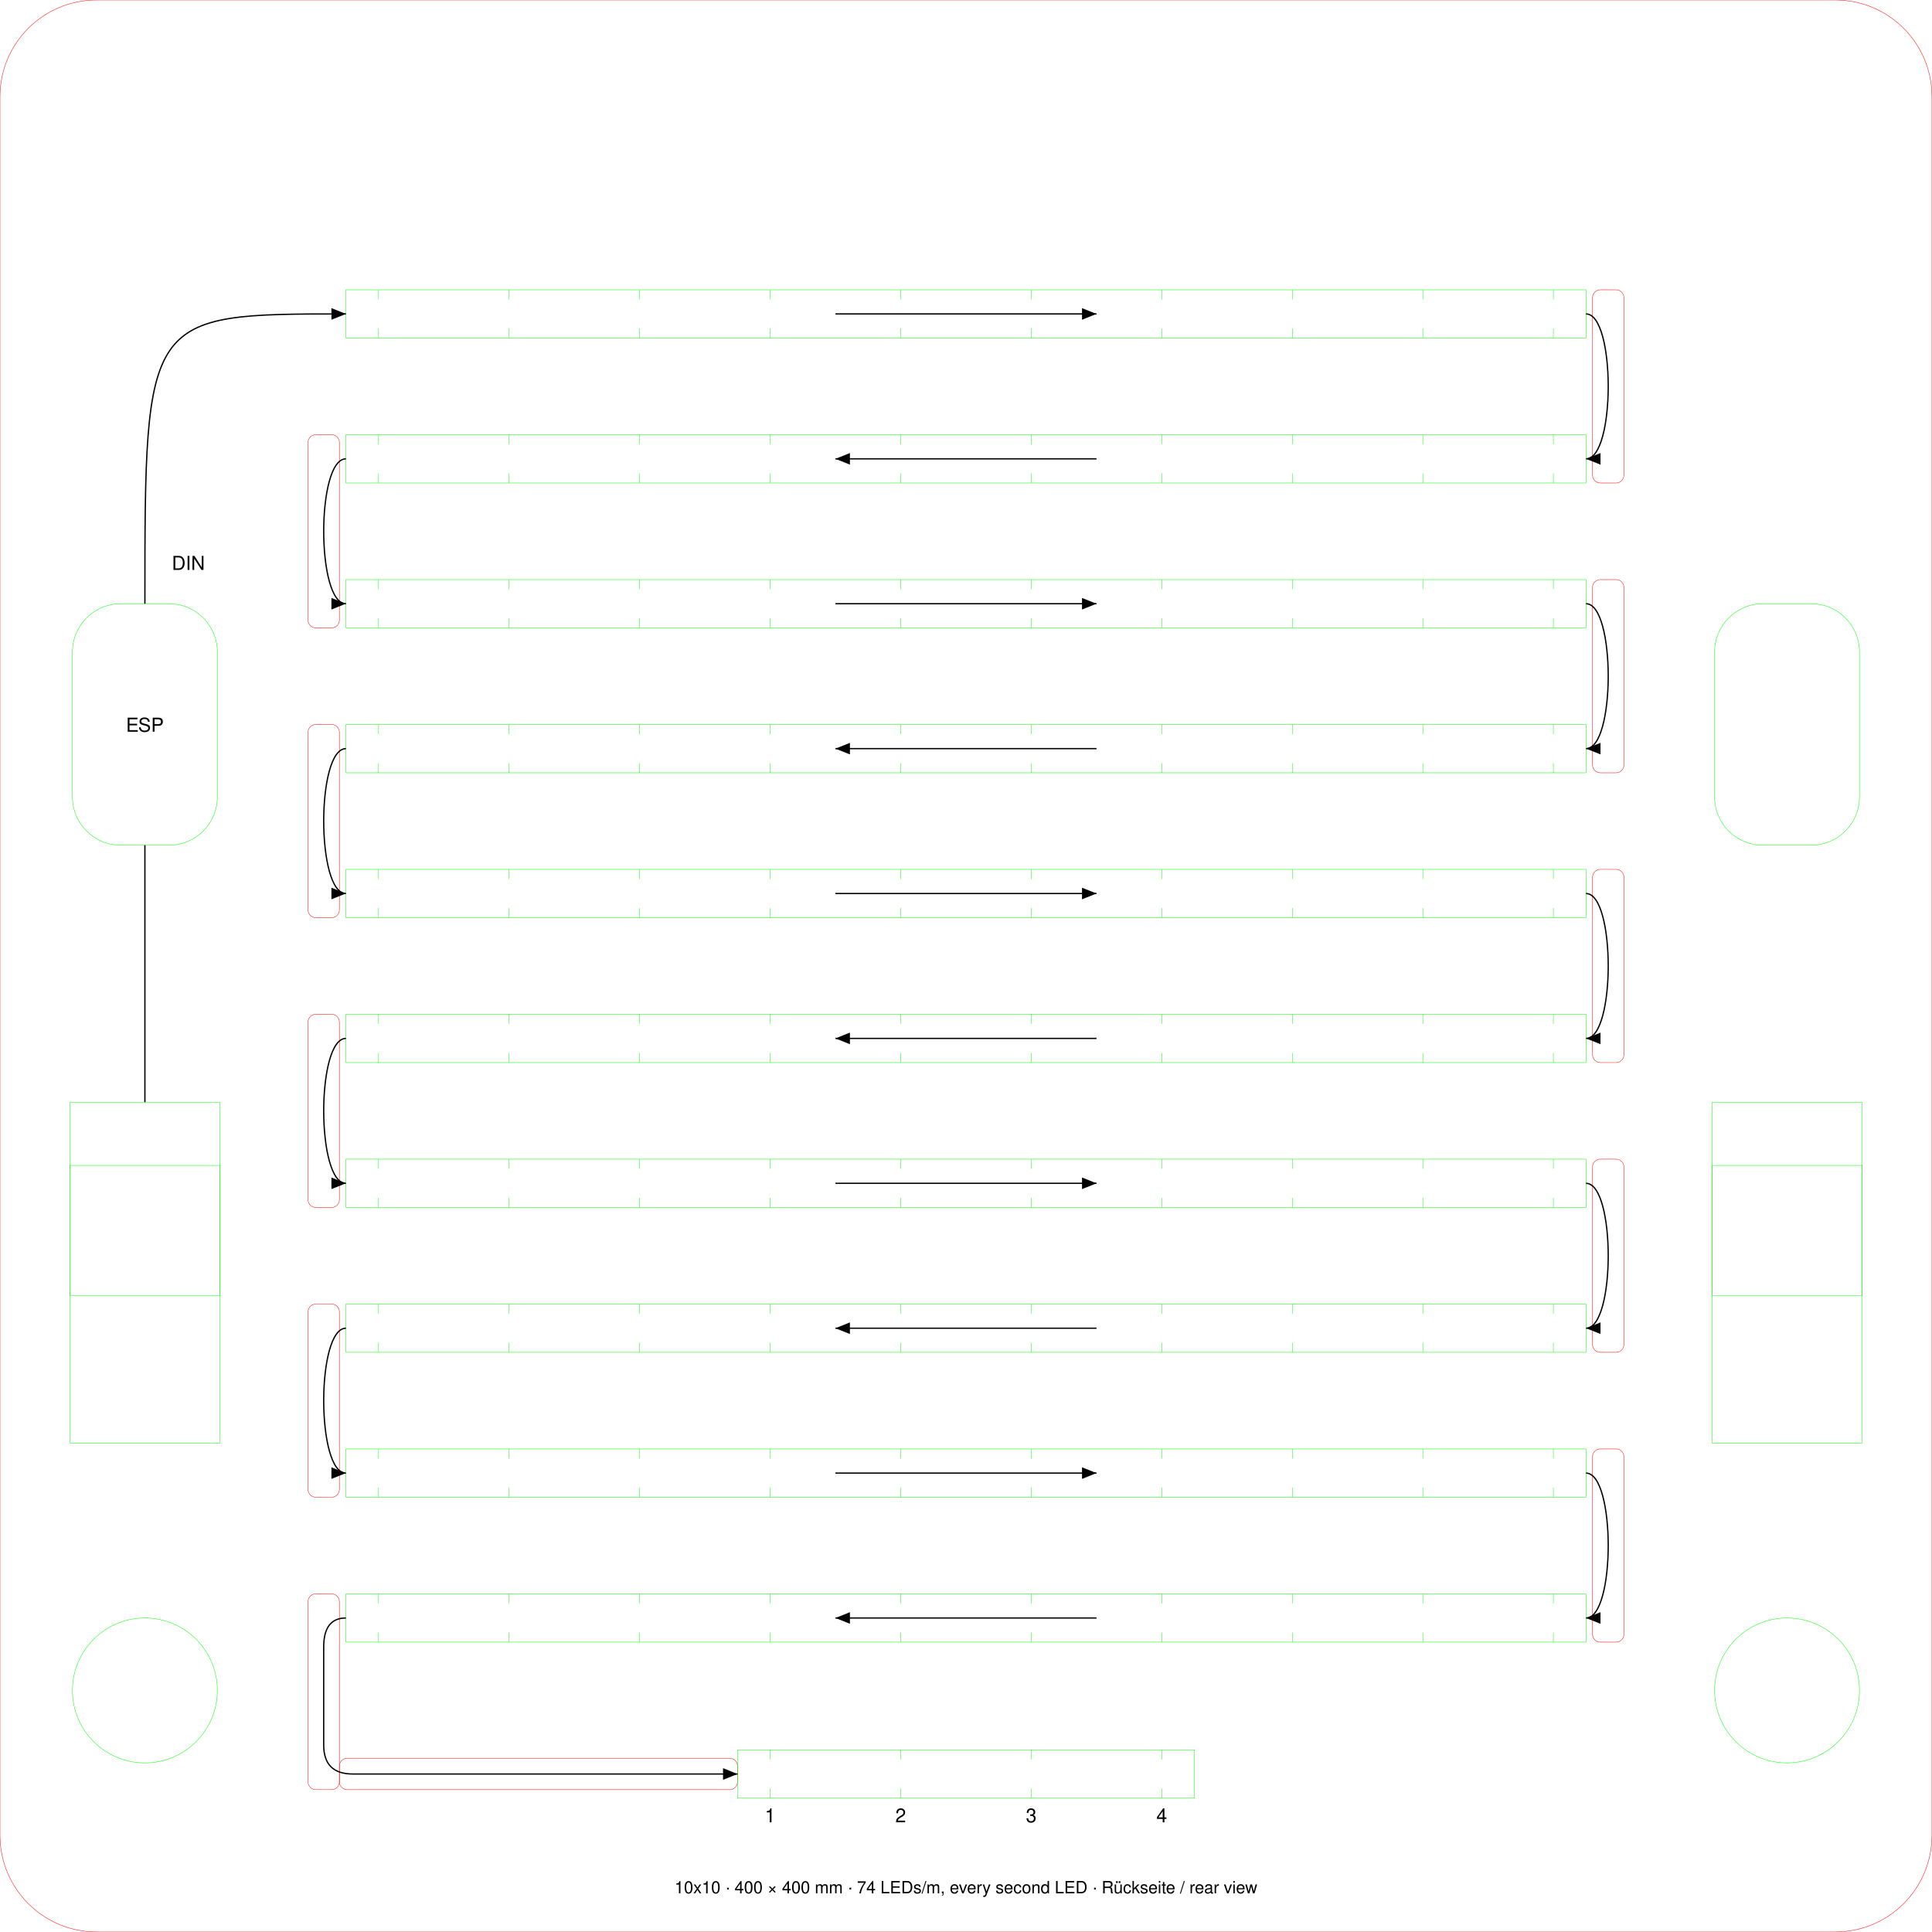
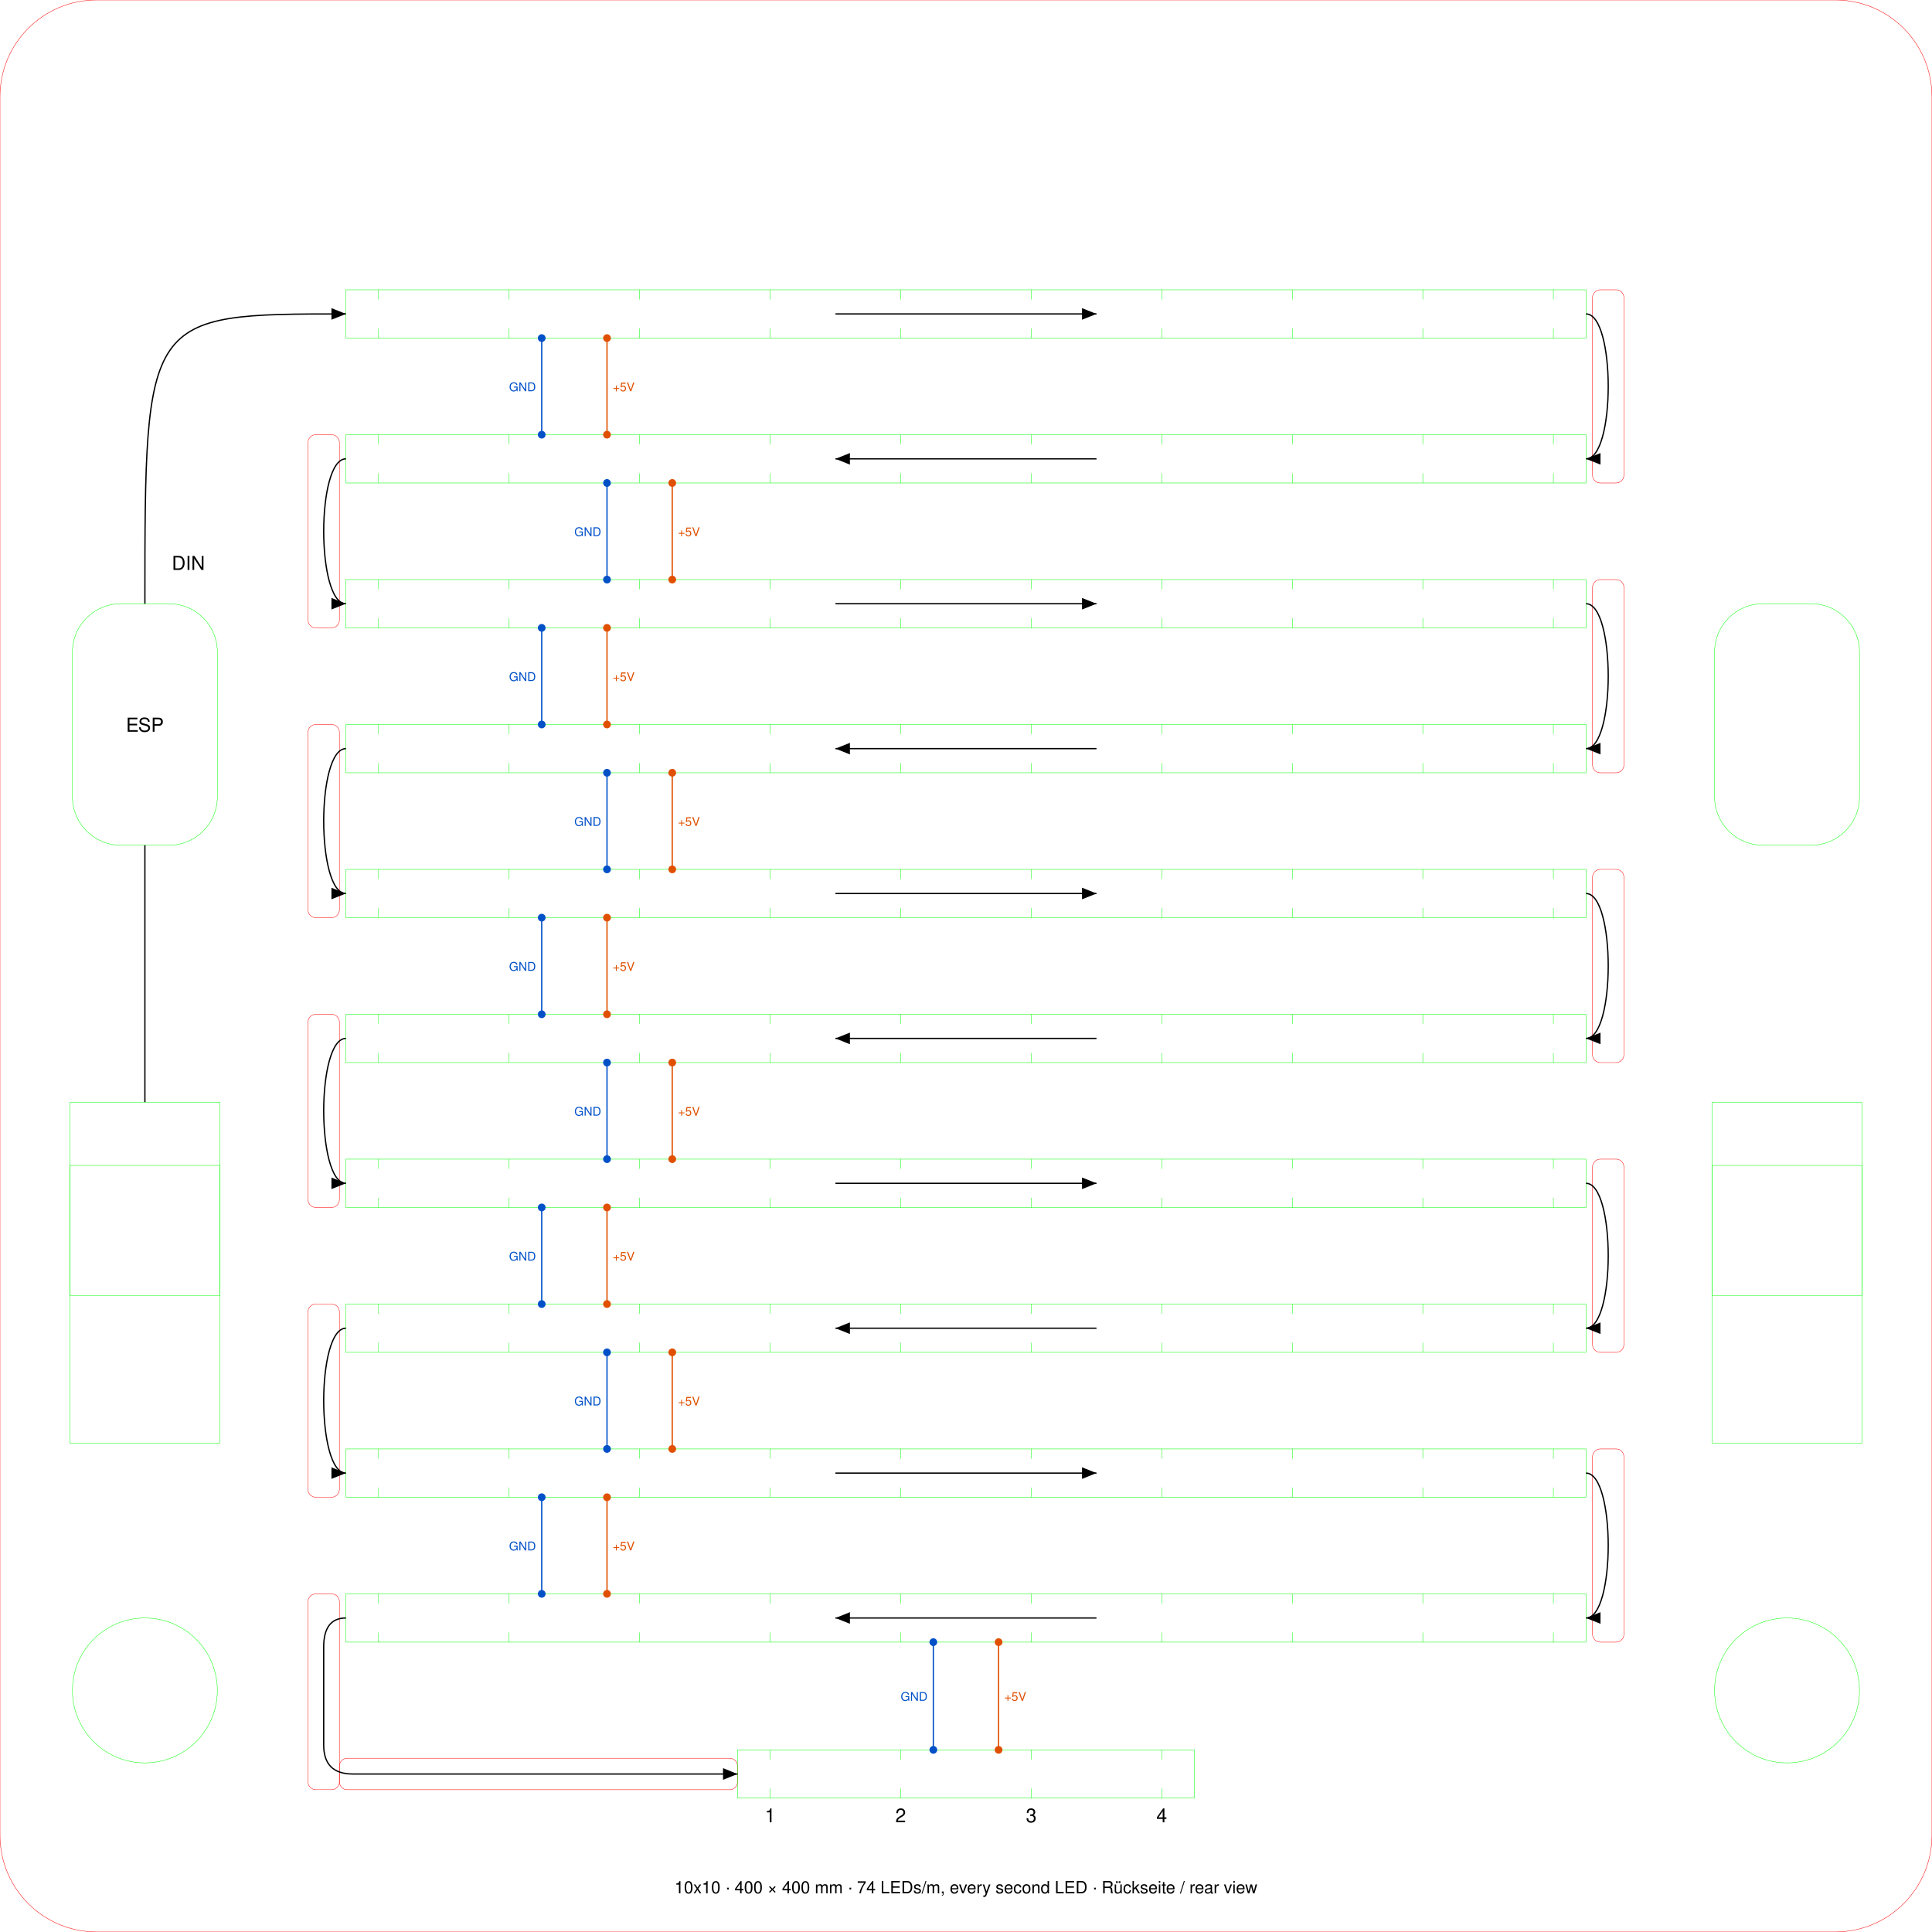
<svg xmlns="http://www.w3.org/2000/svg" version="1.1" width="400mm" height="400mm" viewBox="0 0 1133.9 1133.9">
  <style type="text/css">
	.cut{fill:none;stroke:#FF0000;stroke-width:0.236;}
	.mark{fill:none;stroke:#00FF00;stroke-width:0.236;}
	.arrow{fill:none;stroke:#000000;stroke-width:0.75;}
	.head{fill:#000000;}
	.label{font-family:'Helvetica';font-size:11.3px;text-anchor:middle;}
	.caption{font-family:'Helvetica';font-size:9.9px;text-anchor:middle;}
+ 	.gnd{fill:none;stroke:#0050C8;stroke-width:0.75;}
+ 	.vcc{fill:none;stroke:#E05000;stroke-width:0.75;}
+ 	.gnddot{fill:#0050C8;}
+ 	.vccdot{fill:#E05000;}
+ 	.gndlabel{fill:#0050C8;font-family:'Helvetica';font-size:7.1px;}
+ 	.vcclabel{fill:#E05000;font-family:'Helvetica';font-size:7.1px;}
</style>
  <g id="montage">
    <rect class="cut" x="0.00" y="0.00" width="1133.86" height="1133.86" rx="56.69" />
    <rect class="cut" x="934.66" y="170.08" width="18.43" height="113.39" rx="4.61" />
    <rect class="cut" x="180.77" y="255.12" width="18.43" height="113.39" rx="4.61" />
    <rect class="cut" x="934.66" y="340.16" width="18.43" height="113.39" rx="4.61" />
    <rect class="cut" x="180.77" y="425.20" width="18.43" height="113.39" rx="4.61" />
    <rect class="cut" x="934.66" y="510.24" width="18.43" height="113.39" rx="4.61" />
    <rect class="cut" x="180.77" y="595.28" width="18.43" height="113.39" rx="4.61" />
    <rect class="cut" x="934.66" y="680.31" width="18.43" height="113.39" rx="4.61" />
    <rect class="cut" x="180.77" y="765.35" width="18.43" height="113.39" rx="4.61" />
    <rect class="cut" x="934.66" y="850.39" width="18.43" height="113.39" rx="4.61" />
    <rect class="cut" x="180.77" y="935.43" width="18.43" height="114.94" rx="4.61" />
    <rect class="cut" x="199.20" y="1031.95" width="233.66" height="18.43" rx="4.61" />
    <rect class="mark" x="203.02" y="170.08" width="727.81" height="28.35" rx="0.00" />
    <line class="mark" x1="911.68" y1="170.08" x2="911.68" y2="175.75" />
    <line class="mark" x1="911.68" y1="198.43" x2="911.68" y2="192.76" />
    <line class="mark" x1="835.07" y1="170.08" x2="835.07" y2="175.75" />
    <line class="mark" x1="835.07" y1="198.43" x2="835.07" y2="192.76" />
    <line class="mark" x1="758.46" y1="170.08" x2="758.46" y2="175.75" />
    <line class="mark" x1="758.46" y1="198.43" x2="758.46" y2="192.76" />
    <line class="mark" x1="681.85" y1="170.08" x2="681.85" y2="175.75" />
    <line class="mark" x1="681.85" y1="198.43" x2="681.85" y2="192.76" />
    <line class="mark" x1="605.24" y1="170.08" x2="605.24" y2="175.75" />
    <line class="mark" x1="605.24" y1="198.43" x2="605.24" y2="192.76" />
    <line class="mark" x1="528.62" y1="170.08" x2="528.62" y2="175.75" />
    <line class="mark" x1="528.62" y1="198.43" x2="528.62" y2="192.76" />
    <line class="mark" x1="452.01" y1="170.08" x2="452.01" y2="175.75" />
    <line class="mark" x1="452.01" y1="198.43" x2="452.01" y2="192.76" />
    <line class="mark" x1="375.40" y1="170.08" x2="375.40" y2="175.75" />
    <line class="mark" x1="375.40" y1="198.43" x2="375.40" y2="192.76" />
    <line class="mark" x1="298.79" y1="170.08" x2="298.79" y2="175.75" />
    <line class="mark" x1="298.79" y1="198.43" x2="298.79" y2="192.76" />
    <line class="mark" x1="222.17" y1="170.08" x2="222.17" y2="175.75" />
    <line class="mark" x1="222.17" y1="198.43" x2="222.17" y2="192.76" />
    <rect class="mark" x="203.02" y="255.12" width="727.81" height="28.35" rx="0.00" />
    <line class="mark" x1="911.68" y1="255.12" x2="911.68" y2="260.79" />
    <line class="mark" x1="911.68" y1="283.46" x2="911.68" y2="277.80" />
    <line class="mark" x1="835.07" y1="255.12" x2="835.07" y2="260.79" />
    <line class="mark" x1="835.07" y1="283.46" x2="835.07" y2="277.80" />
    <line class="mark" x1="758.46" y1="255.12" x2="758.46" y2="260.79" />
    <line class="mark" x1="758.46" y1="283.46" x2="758.46" y2="277.80" />
    <line class="mark" x1="681.85" y1="255.12" x2="681.85" y2="260.79" />
    <line class="mark" x1="681.85" y1="283.46" x2="681.85" y2="277.80" />
    <line class="mark" x1="605.24" y1="255.12" x2="605.24" y2="260.79" />
    <line class="mark" x1="605.24" y1="283.46" x2="605.24" y2="277.80" />
    <line class="mark" x1="528.62" y1="255.12" x2="528.62" y2="260.79" />
    <line class="mark" x1="528.62" y1="283.46" x2="528.62" y2="277.80" />
    <line class="mark" x1="452.01" y1="255.12" x2="452.01" y2="260.79" />
    <line class="mark" x1="452.01" y1="283.46" x2="452.01" y2="277.80" />
    <line class="mark" x1="375.40" y1="255.12" x2="375.40" y2="260.79" />
    <line class="mark" x1="375.40" y1="283.46" x2="375.40" y2="277.80" />
    <line class="mark" x1="298.79" y1="255.12" x2="298.79" y2="260.79" />
    <line class="mark" x1="298.79" y1="283.46" x2="298.79" y2="277.80" />
    <line class="mark" x1="222.17" y1="255.12" x2="222.17" y2="260.79" />
    <line class="mark" x1="222.17" y1="283.46" x2="222.17" y2="277.80" />
    <rect class="mark" x="203.02" y="340.16" width="727.81" height="28.35" rx="0.00" />
    <line class="mark" x1="911.68" y1="340.16" x2="911.68" y2="345.83" />
    <line class="mark" x1="911.68" y1="368.50" x2="911.68" y2="362.83" />
    <line class="mark" x1="835.07" y1="340.16" x2="835.07" y2="345.83" />
    <line class="mark" x1="835.07" y1="368.50" x2="835.07" y2="362.83" />
    <line class="mark" x1="758.46" y1="340.16" x2="758.46" y2="345.83" />
    <line class="mark" x1="758.46" y1="368.50" x2="758.46" y2="362.83" />
    <line class="mark" x1="681.85" y1="340.16" x2="681.85" y2="345.83" />
    <line class="mark" x1="681.85" y1="368.50" x2="681.85" y2="362.83" />
    <line class="mark" x1="605.24" y1="340.16" x2="605.24" y2="345.83" />
    <line class="mark" x1="605.24" y1="368.50" x2="605.24" y2="362.83" />
    <line class="mark" x1="528.62" y1="340.16" x2="528.62" y2="345.83" />
    <line class="mark" x1="528.62" y1="368.50" x2="528.62" y2="362.83" />
    <line class="mark" x1="452.01" y1="340.16" x2="452.01" y2="345.83" />
    <line class="mark" x1="452.01" y1="368.50" x2="452.01" y2="362.83" />
    <line class="mark" x1="375.40" y1="340.16" x2="375.40" y2="345.83" />
    <line class="mark" x1="375.40" y1="368.50" x2="375.40" y2="362.83" />
    <line class="mark" x1="298.79" y1="340.16" x2="298.79" y2="345.83" />
    <line class="mark" x1="298.79" y1="368.50" x2="298.79" y2="362.83" />
    <line class="mark" x1="222.17" y1="340.16" x2="222.17" y2="345.83" />
    <line class="mark" x1="222.17" y1="368.50" x2="222.17" y2="362.83" />
    <rect class="mark" x="203.02" y="425.20" width="727.81" height="28.35" rx="0.00" />
    <line class="mark" x1="911.68" y1="425.20" x2="911.68" y2="430.87" />
    <line class="mark" x1="911.68" y1="453.54" x2="911.68" y2="447.87" />
    <line class="mark" x1="835.07" y1="425.20" x2="835.07" y2="430.87" />
    <line class="mark" x1="835.07" y1="453.54" x2="835.07" y2="447.87" />
    <line class="mark" x1="758.46" y1="425.20" x2="758.46" y2="430.87" />
    <line class="mark" x1="758.46" y1="453.54" x2="758.46" y2="447.87" />
    <line class="mark" x1="681.85" y1="425.20" x2="681.85" y2="430.87" />
    <line class="mark" x1="681.85" y1="453.54" x2="681.85" y2="447.87" />
    <line class="mark" x1="605.24" y1="425.20" x2="605.24" y2="430.87" />
    <line class="mark" x1="605.24" y1="453.54" x2="605.24" y2="447.87" />
    <line class="mark" x1="528.62" y1="425.20" x2="528.62" y2="430.87" />
    <line class="mark" x1="528.62" y1="453.54" x2="528.62" y2="447.87" />
    <line class="mark" x1="452.01" y1="425.20" x2="452.01" y2="430.87" />
    <line class="mark" x1="452.01" y1="453.54" x2="452.01" y2="447.87" />
    <line class="mark" x1="375.40" y1="425.20" x2="375.40" y2="430.87" />
    <line class="mark" x1="375.40" y1="453.54" x2="375.40" y2="447.87" />
    <line class="mark" x1="298.79" y1="425.20" x2="298.79" y2="430.87" />
    <line class="mark" x1="298.79" y1="453.54" x2="298.79" y2="447.87" />
    <line class="mark" x1="222.17" y1="425.20" x2="222.17" y2="430.87" />
    <line class="mark" x1="222.17" y1="453.54" x2="222.17" y2="447.87" />
    <rect class="mark" x="203.02" y="510.24" width="727.81" height="28.35" rx="0.00" />
    <line class="mark" x1="911.68" y1="510.24" x2="911.68" y2="515.91" />
    <line class="mark" x1="911.68" y1="538.58" x2="911.68" y2="532.91" />
    <line class="mark" x1="835.07" y1="510.24" x2="835.07" y2="515.91" />
    <line class="mark" x1="835.07" y1="538.58" x2="835.07" y2="532.91" />
    <line class="mark" x1="758.46" y1="510.24" x2="758.46" y2="515.91" />
    <line class="mark" x1="758.46" y1="538.58" x2="758.46" y2="532.91" />
    <line class="mark" x1="681.85" y1="510.24" x2="681.85" y2="515.91" />
    <line class="mark" x1="681.85" y1="538.58" x2="681.85" y2="532.91" />
    <line class="mark" x1="605.24" y1="510.24" x2="605.24" y2="515.91" />
    <line class="mark" x1="605.24" y1="538.58" x2="605.24" y2="532.91" />
    <line class="mark" x1="528.62" y1="510.24" x2="528.62" y2="515.91" />
    <line class="mark" x1="528.62" y1="538.58" x2="528.62" y2="532.91" />
    <line class="mark" x1="452.01" y1="510.24" x2="452.01" y2="515.91" />
    <line class="mark" x1="452.01" y1="538.58" x2="452.01" y2="532.91" />
    <line class="mark" x1="375.40" y1="510.24" x2="375.40" y2="515.91" />
    <line class="mark" x1="375.40" y1="538.58" x2="375.40" y2="532.91" />
    <line class="mark" x1="298.79" y1="510.24" x2="298.79" y2="515.91" />
    <line class="mark" x1="298.79" y1="538.58" x2="298.79" y2="532.91" />
    <line class="mark" x1="222.17" y1="510.24" x2="222.17" y2="515.91" />
    <line class="mark" x1="222.17" y1="538.58" x2="222.17" y2="532.91" />
    <rect class="mark" x="203.02" y="595.28" width="727.81" height="28.35" rx="0.00" />
    <line class="mark" x1="911.68" y1="595.28" x2="911.68" y2="600.94" />
    <line class="mark" x1="911.68" y1="623.62" x2="911.68" y2="617.95" />
    <line class="mark" x1="835.07" y1="595.28" x2="835.07" y2="600.94" />
    <line class="mark" x1="835.07" y1="623.62" x2="835.07" y2="617.95" />
    <line class="mark" x1="758.46" y1="595.28" x2="758.46" y2="600.94" />
    <line class="mark" x1="758.46" y1="623.62" x2="758.46" y2="617.95" />
    <line class="mark" x1="681.85" y1="595.28" x2="681.85" y2="600.94" />
    <line class="mark" x1="681.85" y1="623.62" x2="681.85" y2="617.95" />
    <line class="mark" x1="605.24" y1="595.28" x2="605.24" y2="600.94" />
    <line class="mark" x1="605.24" y1="623.62" x2="605.24" y2="617.95" />
    <line class="mark" x1="528.62" y1="595.28" x2="528.62" y2="600.94" />
    <line class="mark" x1="528.62" y1="623.62" x2="528.62" y2="617.95" />
    <line class="mark" x1="452.01" y1="595.28" x2="452.01" y2="600.94" />
    <line class="mark" x1="452.01" y1="623.62" x2="452.01" y2="617.95" />
    <line class="mark" x1="375.40" y1="595.28" x2="375.40" y2="600.94" />
    <line class="mark" x1="375.40" y1="623.62" x2="375.40" y2="617.95" />
    <line class="mark" x1="298.79" y1="595.28" x2="298.79" y2="600.94" />
    <line class="mark" x1="298.79" y1="623.62" x2="298.79" y2="617.95" />
    <line class="mark" x1="222.17" y1="595.28" x2="222.17" y2="600.94" />
    <line class="mark" x1="222.17" y1="623.62" x2="222.17" y2="617.95" />
    <rect class="mark" x="203.02" y="680.31" width="727.81" height="28.35" rx="0.00" />
    <line class="mark" x1="911.68" y1="680.31" x2="911.68" y2="685.98" />
    <line class="mark" x1="911.68" y1="708.66" x2="911.68" y2="702.99" />
    <line class="mark" x1="835.07" y1="680.31" x2="835.07" y2="685.98" />
    <line class="mark" x1="835.07" y1="708.66" x2="835.07" y2="702.99" />
    <line class="mark" x1="758.46" y1="680.31" x2="758.46" y2="685.98" />
    <line class="mark" x1="758.46" y1="708.66" x2="758.46" y2="702.99" />
    <line class="mark" x1="681.85" y1="680.31" x2="681.85" y2="685.98" />
    <line class="mark" x1="681.85" y1="708.66" x2="681.85" y2="702.99" />
    <line class="mark" x1="605.24" y1="680.31" x2="605.24" y2="685.98" />
    <line class="mark" x1="605.24" y1="708.66" x2="605.24" y2="702.99" />
    <line class="mark" x1="528.62" y1="680.31" x2="528.62" y2="685.98" />
    <line class="mark" x1="528.62" y1="708.66" x2="528.62" y2="702.99" />
    <line class="mark" x1="452.01" y1="680.31" x2="452.01" y2="685.98" />
    <line class="mark" x1="452.01" y1="708.66" x2="452.01" y2="702.99" />
    <line class="mark" x1="375.40" y1="680.31" x2="375.40" y2="685.98" />
    <line class="mark" x1="375.40" y1="708.66" x2="375.40" y2="702.99" />
    <line class="mark" x1="298.79" y1="680.31" x2="298.79" y2="685.98" />
    <line class="mark" x1="298.79" y1="708.66" x2="298.79" y2="702.99" />
    <line class="mark" x1="222.17" y1="680.31" x2="222.17" y2="685.98" />
    <line class="mark" x1="222.17" y1="708.66" x2="222.17" y2="702.99" />
    <rect class="mark" x="203.02" y="765.35" width="727.81" height="28.35" rx="0.00" />
    <line class="mark" x1="911.68" y1="765.35" x2="911.68" y2="771.02" />
    <line class="mark" x1="911.68" y1="793.70" x2="911.68" y2="788.03" />
    <line class="mark" x1="835.07" y1="765.35" x2="835.07" y2="771.02" />
    <line class="mark" x1="835.07" y1="793.70" x2="835.07" y2="788.03" />
    <line class="mark" x1="758.46" y1="765.35" x2="758.46" y2="771.02" />
    <line class="mark" x1="758.46" y1="793.70" x2="758.46" y2="788.03" />
    <line class="mark" x1="681.85" y1="765.35" x2="681.85" y2="771.02" />
    <line class="mark" x1="681.85" y1="793.70" x2="681.85" y2="788.03" />
    <line class="mark" x1="605.24" y1="765.35" x2="605.24" y2="771.02" />
    <line class="mark" x1="605.24" y1="793.70" x2="605.24" y2="788.03" />
    <line class="mark" x1="528.62" y1="765.35" x2="528.62" y2="771.02" />
    <line class="mark" x1="528.62" y1="793.70" x2="528.62" y2="788.03" />
    <line class="mark" x1="452.01" y1="765.35" x2="452.01" y2="771.02" />
    <line class="mark" x1="452.01" y1="793.70" x2="452.01" y2="788.03" />
    <line class="mark" x1="375.40" y1="765.35" x2="375.40" y2="771.02" />
    <line class="mark" x1="375.40" y1="793.70" x2="375.40" y2="788.03" />
    <line class="mark" x1="298.79" y1="765.35" x2="298.79" y2="771.02" />
    <line class="mark" x1="298.79" y1="793.70" x2="298.79" y2="788.03" />
    <line class="mark" x1="222.17" y1="765.35" x2="222.17" y2="771.02" />
    <line class="mark" x1="222.17" y1="793.70" x2="222.17" y2="788.03" />
    <rect class="mark" x="203.02" y="850.39" width="727.81" height="28.35" rx="0.00" />
    <line class="mark" x1="911.68" y1="850.39" x2="911.68" y2="856.06" />
    <line class="mark" x1="911.68" y1="878.74" x2="911.68" y2="873.07" />
    <line class="mark" x1="835.07" y1="850.39" x2="835.07" y2="856.06" />
    <line class="mark" x1="835.07" y1="878.74" x2="835.07" y2="873.07" />
    <line class="mark" x1="758.46" y1="850.39" x2="758.46" y2="856.06" />
    <line class="mark" x1="758.46" y1="878.74" x2="758.46" y2="873.07" />
    <line class="mark" x1="681.85" y1="850.39" x2="681.85" y2="856.06" />
    <line class="mark" x1="681.85" y1="878.74" x2="681.85" y2="873.07" />
    <line class="mark" x1="605.24" y1="850.39" x2="605.24" y2="856.06" />
    <line class="mark" x1="605.24" y1="878.74" x2="605.24" y2="873.07" />
    <line class="mark" x1="528.62" y1="850.39" x2="528.62" y2="856.06" />
    <line class="mark" x1="528.62" y1="878.74" x2="528.62" y2="873.07" />
    <line class="mark" x1="452.01" y1="850.39" x2="452.01" y2="856.06" />
    <line class="mark" x1="452.01" y1="878.74" x2="452.01" y2="873.07" />
    <line class="mark" x1="375.40" y1="850.39" x2="375.40" y2="856.06" />
    <line class="mark" x1="375.40" y1="878.74" x2="375.40" y2="873.07" />
    <line class="mark" x1="298.79" y1="850.39" x2="298.79" y2="856.06" />
    <line class="mark" x1="298.79" y1="878.74" x2="298.79" y2="873.07" />
    <line class="mark" x1="222.17" y1="850.39" x2="222.17" y2="856.06" />
    <line class="mark" x1="222.17" y1="878.74" x2="222.17" y2="873.07" />
    <rect class="mark" x="203.02" y="935.43" width="727.81" height="28.35" rx="0.00" />
    <line class="mark" x1="911.68" y1="935.43" x2="911.68" y2="941.10" />
    <line class="mark" x1="911.68" y1="963.78" x2="911.68" y2="958.11" />
    <line class="mark" x1="835.07" y1="935.43" x2="835.07" y2="941.10" />
    <line class="mark" x1="835.07" y1="963.78" x2="835.07" y2="958.11" />
    <line class="mark" x1="758.46" y1="935.43" x2="758.46" y2="941.10" />
    <line class="mark" x1="758.46" y1="963.78" x2="758.46" y2="958.11" />
    <line class="mark" x1="681.85" y1="935.43" x2="681.85" y2="941.10" />
    <line class="mark" x1="681.85" y1="963.78" x2="681.85" y2="958.11" />
    <line class="mark" x1="605.24" y1="935.43" x2="605.24" y2="941.10" />
    <line class="mark" x1="605.24" y1="963.78" x2="605.24" y2="958.11" />
    <line class="mark" x1="528.62" y1="935.43" x2="528.62" y2="941.10" />
    <line class="mark" x1="528.62" y1="963.78" x2="528.62" y2="958.11" />
    <line class="mark" x1="452.01" y1="935.43" x2="452.01" y2="941.10" />
    <line class="mark" x1="452.01" y1="963.78" x2="452.01" y2="958.11" />
    <line class="mark" x1="375.40" y1="935.43" x2="375.40" y2="941.10" />
    <line class="mark" x1="375.40" y1="963.78" x2="375.40" y2="958.11" />
    <line class="mark" x1="298.79" y1="935.43" x2="298.79" y2="941.10" />
    <line class="mark" x1="298.79" y1="963.78" x2="298.79" y2="958.11" />
    <line class="mark" x1="222.17" y1="935.43" x2="222.17" y2="941.10" />
    <line class="mark" x1="222.17" y1="963.78" x2="222.17" y2="958.11" />
    <rect class="mark" x="432.86" y="1026.99" width="268.14" height="28.35" rx="0.00" />
    <line class="mark" x1="681.85" y1="1026.99" x2="681.85" y2="1032.66" />
    <line class="mark" x1="681.85" y1="1055.34" x2="681.85" y2="1049.67" />
    <line class="mark" x1="605.24" y1="1026.99" x2="605.24" y2="1032.66" />
    <line class="mark" x1="605.24" y1="1055.34" x2="605.24" y2="1049.67" />
    <line class="mark" x1="528.62" y1="1026.99" x2="528.62" y2="1032.66" />
    <line class="mark" x1="528.62" y1="1055.34" x2="528.62" y2="1049.67" />
    <line class="mark" x1="452.01" y1="1026.99" x2="452.01" y2="1032.66" />
    <line class="mark" x1="452.01" y1="1055.34" x2="452.01" y2="1049.67" />
    <rect class="mark" x="1006.30" y="354.33" width="85.04" height="141.73" rx="28.35" />
    <rect class="mark" x="1004.88" y="646.87" width="87.87" height="113.39" rx="0.00" />
    <rect class="mark" x="1004.88" y="684.00" width="87.87" height="162.99" rx="0.00" />
    <circle class="mark" cx="1048.82" cy="992.13" r="42.52" />
    <rect class="mark" x="42.52" y="354.33" width="85.04" height="141.73" rx="28.35" />
    <rect class="mark" x="41.10" y="646.87" width="87.87" height="113.39" rx="0.00" />
    <rect class="mark" x="41.10" y="684.00" width="87.87" height="162.99" rx="0.00" />
    <circle class="mark" cx="85.04" cy="992.13" r="42.52" />
  </g>
  <g id="direction">
    <path class="arrow" d="M85.04,354.33 C85.04,184.25 85.04,184.25 203.02,184.25" />
    <polygon class="head" points="203.02,184.25 194.52,187.65 194.52,180.85" />
    <text class="label" x="110.55" y="334.49">DIN</text>
    <line class="arrow" x1="490.32" y1="184.25" x2="643.54" y2="184.25" />
    <polygon class="head" points="643.54,184.25 635.04,187.65 635.04,180.85" />
    <line class="arrow" x1="643.54" y1="269.29" x2="490.32" y2="269.29" />
    <polygon class="head" points="490.32,269.29 498.82,265.89 498.82,272.69" />
    <line class="arrow" x1="490.32" y1="354.33" x2="643.54" y2="354.33" />
    <polygon class="head" points="643.54,354.33 635.04,357.73 635.04,350.93" />
    <line class="arrow" x1="643.54" y1="439.37" x2="490.32" y2="439.37" />
    <polygon class="head" points="490.32,439.37 498.82,435.97 498.82,442.77" />
    <line class="arrow" x1="490.32" y1="524.41" x2="643.54" y2="524.41" />
    <polygon class="head" points="643.54,524.41 635.04,527.81 635.04,521.01" />
    <line class="arrow" x1="643.54" y1="609.45" x2="490.32" y2="609.45" />
    <polygon class="head" points="490.32,609.45 498.82,606.05 498.82,612.85" />
    <line class="arrow" x1="490.32" y1="694.49" x2="643.54" y2="694.49" />
    <polygon class="head" points="643.54,694.49 635.04,697.89 635.04,691.09" />
    <line class="arrow" x1="643.54" y1="779.53" x2="490.32" y2="779.53" />
    <polygon class="head" points="490.32,779.53 498.82,776.13 498.82,782.93" />
    <line class="arrow" x1="490.32" y1="864.57" x2="643.54" y2="864.57" />
    <polygon class="head" points="643.54,864.57 635.04,867.97 635.04,861.17" />
    <line class="arrow" x1="643.54" y1="949.61" x2="490.32" y2="949.61" />
    <polygon class="head" points="490.32,949.61 498.82,946.20 498.82,953.01" />
    <path class="arrow" d="M930.84,184.25 C948.22,184.25 948.22,269.29 930.84,269.29" />
    <polygon class="head" points="930.84,269.29 939.34,265.89 939.34,272.69" />
    <path class="arrow" d="M203.02,269.29 C185.64,269.29 185.64,354.33 203.02,354.33" />
    <polygon class="head" points="203.02,354.33 194.52,357.73 194.52,350.93" />
    <path class="arrow" d="M930.84,354.33 C948.22,354.33 948.22,439.37 930.84,439.37" />
    <polygon class="head" points="930.84,439.37 939.34,435.97 939.34,442.77" />
    <path class="arrow" d="M203.02,439.37 C185.64,439.37 185.64,524.41 203.02,524.41" />
    <polygon class="head" points="203.02,524.41 194.52,527.81 194.52,521.01" />
    <path class="arrow" d="M930.84,524.41 C948.22,524.41 948.22,609.45 930.84,609.45" />
    <polygon class="head" points="930.84,609.45 939.34,606.05 939.34,612.85" />
    <path class="arrow" d="M203.02,609.45 C185.64,609.45 185.64,694.49 203.02,694.49" />
    <polygon class="head" points="203.02,694.49 194.52,697.89 194.52,691.09" />
    <path class="arrow" d="M930.84,694.49 C948.22,694.49 948.22,779.53 930.84,779.53" />
    <polygon class="head" points="930.84,779.53 939.34,776.13 939.34,782.93" />
    <path class="arrow" d="M203.02,779.53 C185.64,779.53 185.64,864.57 203.02,864.57" />
    <polygon class="head" points="203.02,864.57 194.52,867.97 194.52,861.17" />
    <path class="arrow" d="M930.84,864.57 C948.22,864.57 948.22,949.61 930.84,949.61" />
    <polygon class="head" points="930.84,949.61 939.34,946.20 939.34,953.01" />
    <path class="arrow" d="M203.02,949.61 Q189.98,949.61 189.98,966.61 L189.98,1024.16 Q189.98,1041.17 206.99,1041.17 L432.86,1041.17" />
    <polygon class="head" points="432.86,1041.17 424.35,1044.57 424.35,1037.76" />
    <text class="label" x="452.01" y="1069.51">1</text>
    <text class="label" x="528.62" y="1069.51">2</text>
    <text class="label" x="605.24" y="1069.51">3</text>
    <text class="label" x="681.85" y="1069.51">4</text>
    <text class="label" x="85.04" y="429.45">ESP</text>
    <line class="arrow" x1="85.04" y1="496.06" x2="85.04" y2="646.87" />
    <text class="caption" x="566.93" y="1111.18">10x10 · 400 × 400 mm · 74 LEDs/m, every second LED · Rückseite / rear view</text>
  </g>
+   <g id="power">
+     <line class="gnd" x1="317.94" y1="198.43" x2="317.94" y2="255.12" />
+     <circle class="gnddot" cx="317.94" cy="198.43" r="2.27" />
+     <circle class="gnddot" cx="317.94" cy="255.12" r="2.27" />
+     <text class="gndlabel" x="314.54" y="229.61" text-anchor="end">GND</text>
+     <line class="vcc" x1="356.25" y1="198.43" x2="356.25" y2="255.12" />
+     <circle class="vccdot" cx="356.25" cy="198.43" r="2.27" />
+     <circle class="vccdot" cx="356.25" cy="255.12" r="2.27" />
+     <text class="vcclabel" x="359.65" y="229.61" text-anchor="start">+5V</text>
+     <line class="gnd" x1="356.25" y1="283.46" x2="356.25" y2="340.16" />
+     <circle class="gnddot" cx="356.25" cy="283.46" r="2.27" />
+     <circle class="gnddot" cx="356.25" cy="340.16" r="2.27" />
+     <text class="gndlabel" x="352.84" y="314.65" text-anchor="end">GND</text>
+     <line class="vcc" x1="394.55" y1="283.46" x2="394.55" y2="340.16" />
+     <circle class="vccdot" cx="394.55" cy="283.46" r="2.27" />
+     <circle class="vccdot" cx="394.55" cy="340.16" r="2.27" />
+     <text class="vcclabel" x="397.95" y="314.65" text-anchor="start">+5V</text>
+     <line class="gnd" x1="317.94" y1="368.50" x2="317.94" y2="425.20" />
+     <circle class="gnddot" cx="317.94" cy="368.50" r="2.27" />
+     <circle class="gnddot" cx="317.94" cy="425.20" r="2.27" />
+     <text class="gndlabel" x="314.54" y="399.69" text-anchor="end">GND</text>
+     <line class="vcc" x1="356.25" y1="368.50" x2="356.25" y2="425.20" />
+     <circle class="vccdot" cx="356.25" cy="368.50" r="2.27" />
+     <circle class="vccdot" cx="356.25" cy="425.20" r="2.27" />
+     <text class="vcclabel" x="359.65" y="399.69" text-anchor="start">+5V</text>
+     <line class="gnd" x1="356.25" y1="453.54" x2="356.25" y2="510.24" />
+     <circle class="gnddot" cx="356.25" cy="453.54" r="2.27" />
+     <circle class="gnddot" cx="356.25" cy="510.24" r="2.27" />
+     <text class="gndlabel" x="352.84" y="484.72" text-anchor="end">GND</text>
+     <line class="vcc" x1="394.55" y1="453.54" x2="394.55" y2="510.24" />
+     <circle class="vccdot" cx="394.55" cy="453.54" r="2.27" />
+     <circle class="vccdot" cx="394.55" cy="510.24" r="2.27" />
+     <text class="vcclabel" x="397.95" y="484.72" text-anchor="start">+5V</text>
+     <line class="gnd" x1="317.94" y1="538.58" x2="317.94" y2="595.28" />
+     <circle class="gnddot" cx="317.94" cy="538.58" r="2.27" />
+     <circle class="gnddot" cx="317.94" cy="595.28" r="2.27" />
+     <text class="gndlabel" x="314.54" y="569.76" text-anchor="end">GND</text>
+     <line class="vcc" x1="356.25" y1="538.58" x2="356.25" y2="595.28" />
+     <circle class="vccdot" cx="356.25" cy="538.58" r="2.27" />
+     <circle class="vccdot" cx="356.25" cy="595.28" r="2.27" />
+     <text class="vcclabel" x="359.65" y="569.76" text-anchor="start">+5V</text>
+     <line class="gnd" x1="356.25" y1="623.62" x2="356.25" y2="680.31" />
+     <circle class="gnddot" cx="356.25" cy="623.62" r="2.27" />
+     <circle class="gnddot" cx="356.25" cy="680.31" r="2.27" />
+     <text class="gndlabel" x="352.84" y="654.80" text-anchor="end">GND</text>
+     <line class="vcc" x1="394.55" y1="623.62" x2="394.55" y2="680.31" />
+     <circle class="vccdot" cx="394.55" cy="623.62" r="2.27" />
+     <circle class="vccdot" cx="394.55" cy="680.31" r="2.27" />
+     <text class="vcclabel" x="397.95" y="654.80" text-anchor="start">+5V</text>
+     <line class="gnd" x1="317.94" y1="708.66" x2="317.94" y2="765.35" />
+     <circle class="gnddot" cx="317.94" cy="708.66" r="2.27" />
+     <circle class="gnddot" cx="317.94" cy="765.35" r="2.27" />
+     <text class="gndlabel" x="314.54" y="739.84" text-anchor="end">GND</text>
+     <line class="vcc" x1="356.25" y1="708.66" x2="356.25" y2="765.35" />
+     <circle class="vccdot" cx="356.25" cy="708.66" r="2.27" />
+     <circle class="vccdot" cx="356.25" cy="765.35" r="2.27" />
+     <text class="vcclabel" x="359.65" y="739.84" text-anchor="start">+5V</text>
+     <line class="gnd" x1="356.25" y1="793.70" x2="356.25" y2="850.39" />
+     <circle class="gnddot" cx="356.25" cy="793.70" r="2.27" />
+     <circle class="gnddot" cx="356.25" cy="850.39" r="2.27" />
+     <text class="gndlabel" x="352.84" y="824.88" text-anchor="end">GND</text>
+     <line class="vcc" x1="394.55" y1="793.70" x2="394.55" y2="850.39" />
+     <circle class="vccdot" cx="394.55" cy="793.70" r="2.27" />
+     <circle class="vccdot" cx="394.55" cy="850.39" r="2.27" />
+     <text class="vcclabel" x="397.95" y="824.88" text-anchor="start">+5V</text>
+     <line class="gnd" x1="317.94" y1="878.74" x2="317.94" y2="935.43" />
+     <circle class="gnddot" cx="317.94" cy="878.74" r="2.27" />
+     <circle class="gnddot" cx="317.94" cy="935.43" r="2.27" />
+     <text class="gndlabel" x="314.54" y="909.92" text-anchor="end">GND</text>
+     <line class="vcc" x1="356.25" y1="878.74" x2="356.25" y2="935.43" />
+     <circle class="vccdot" cx="356.25" cy="878.74" r="2.27" />
+     <circle class="vccdot" cx="356.25" cy="935.43" r="2.27" />
+     <text class="vcclabel" x="359.65" y="909.92" text-anchor="start">+5V</text>
+     <line class="gnd" x1="547.78" y1="963.78" x2="547.78" y2="1026.99" />
+     <circle class="gnddot" cx="547.78" cy="963.78" r="2.27" />
+     <circle class="gnddot" cx="547.78" cy="1026.99" r="2.27" />
+     <text class="gndlabel" x="544.37" y="998.22" text-anchor="end">GND</text>
+     <line class="vcc" x1="586.08" y1="963.78" x2="586.08" y2="1026.99" />
+     <circle class="vccdot" cx="586.08" cy="963.78" r="2.27" />
+     <circle class="vccdot" cx="586.08" cy="1026.99" r="2.27" />
+     <text class="vcclabel" x="589.48" y="998.22" text-anchor="start">+5V</text>
+   </g>
</svg>
